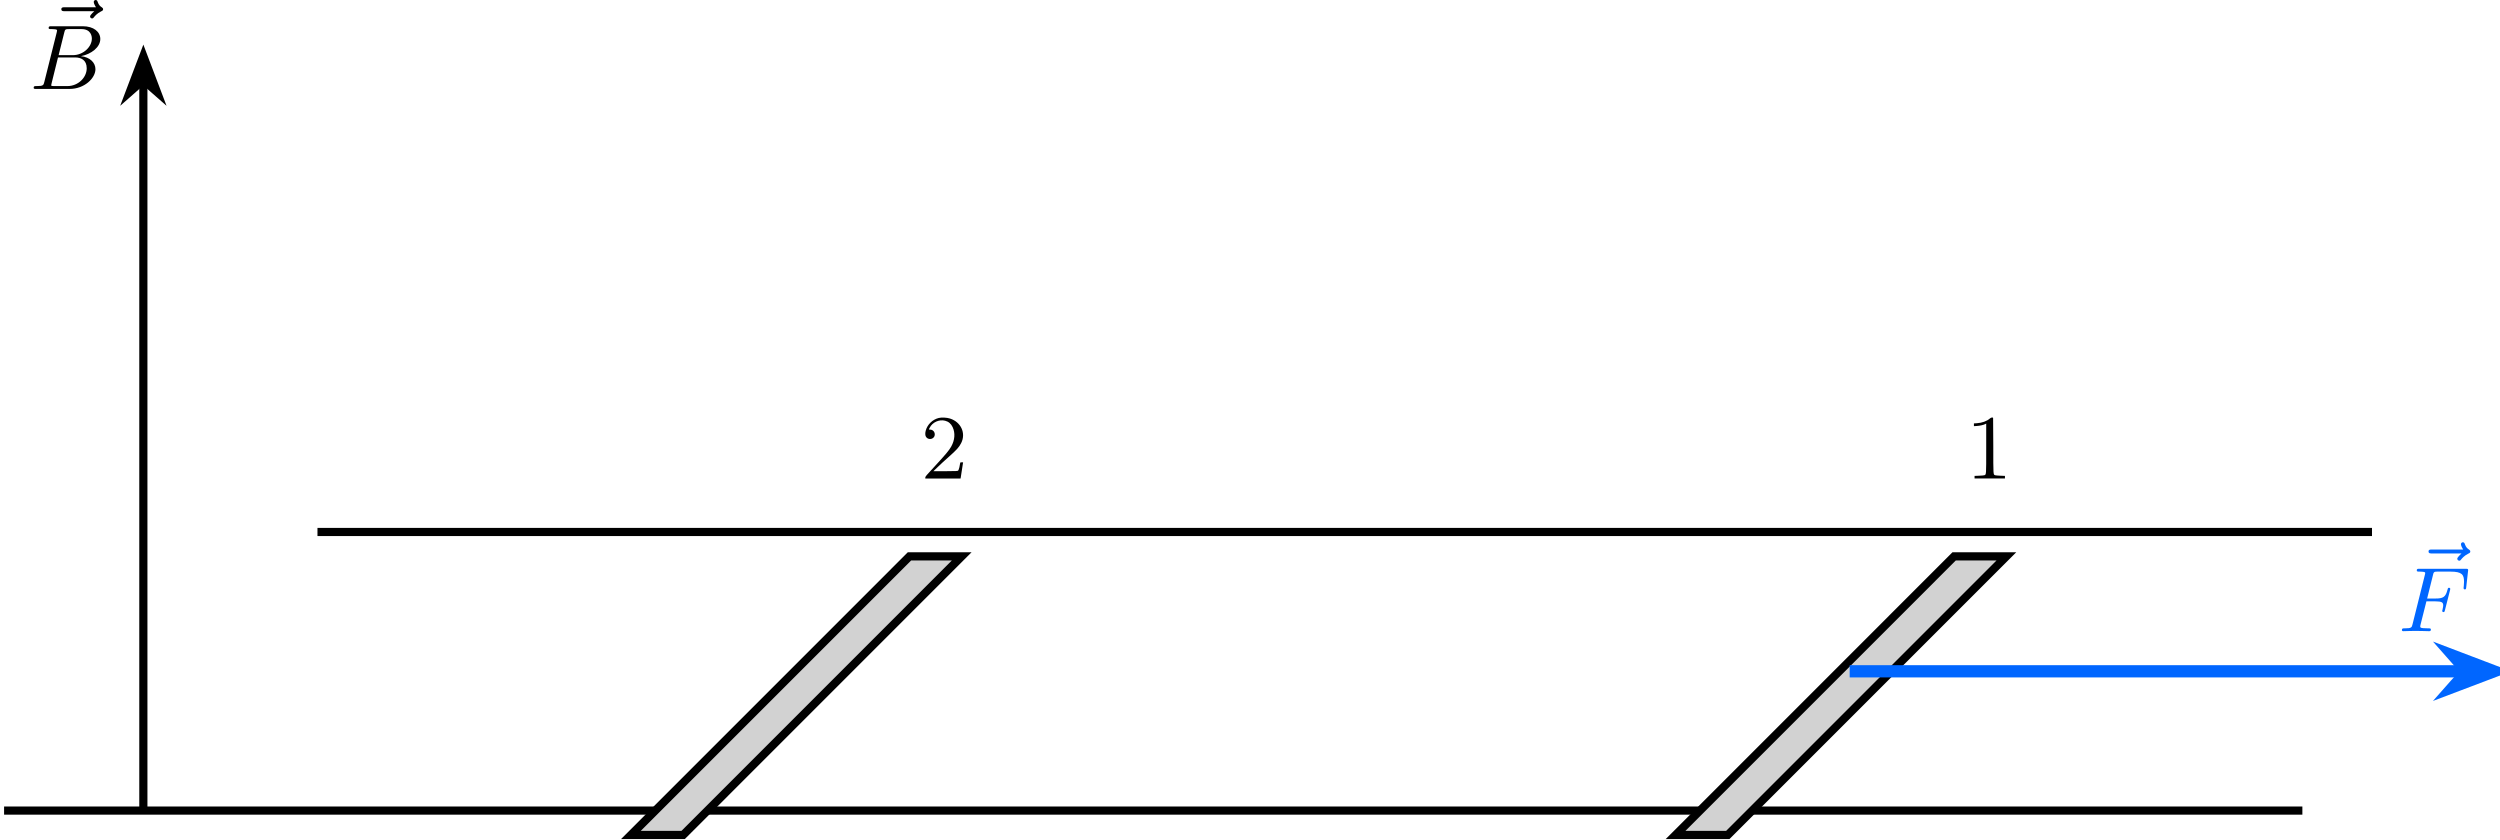
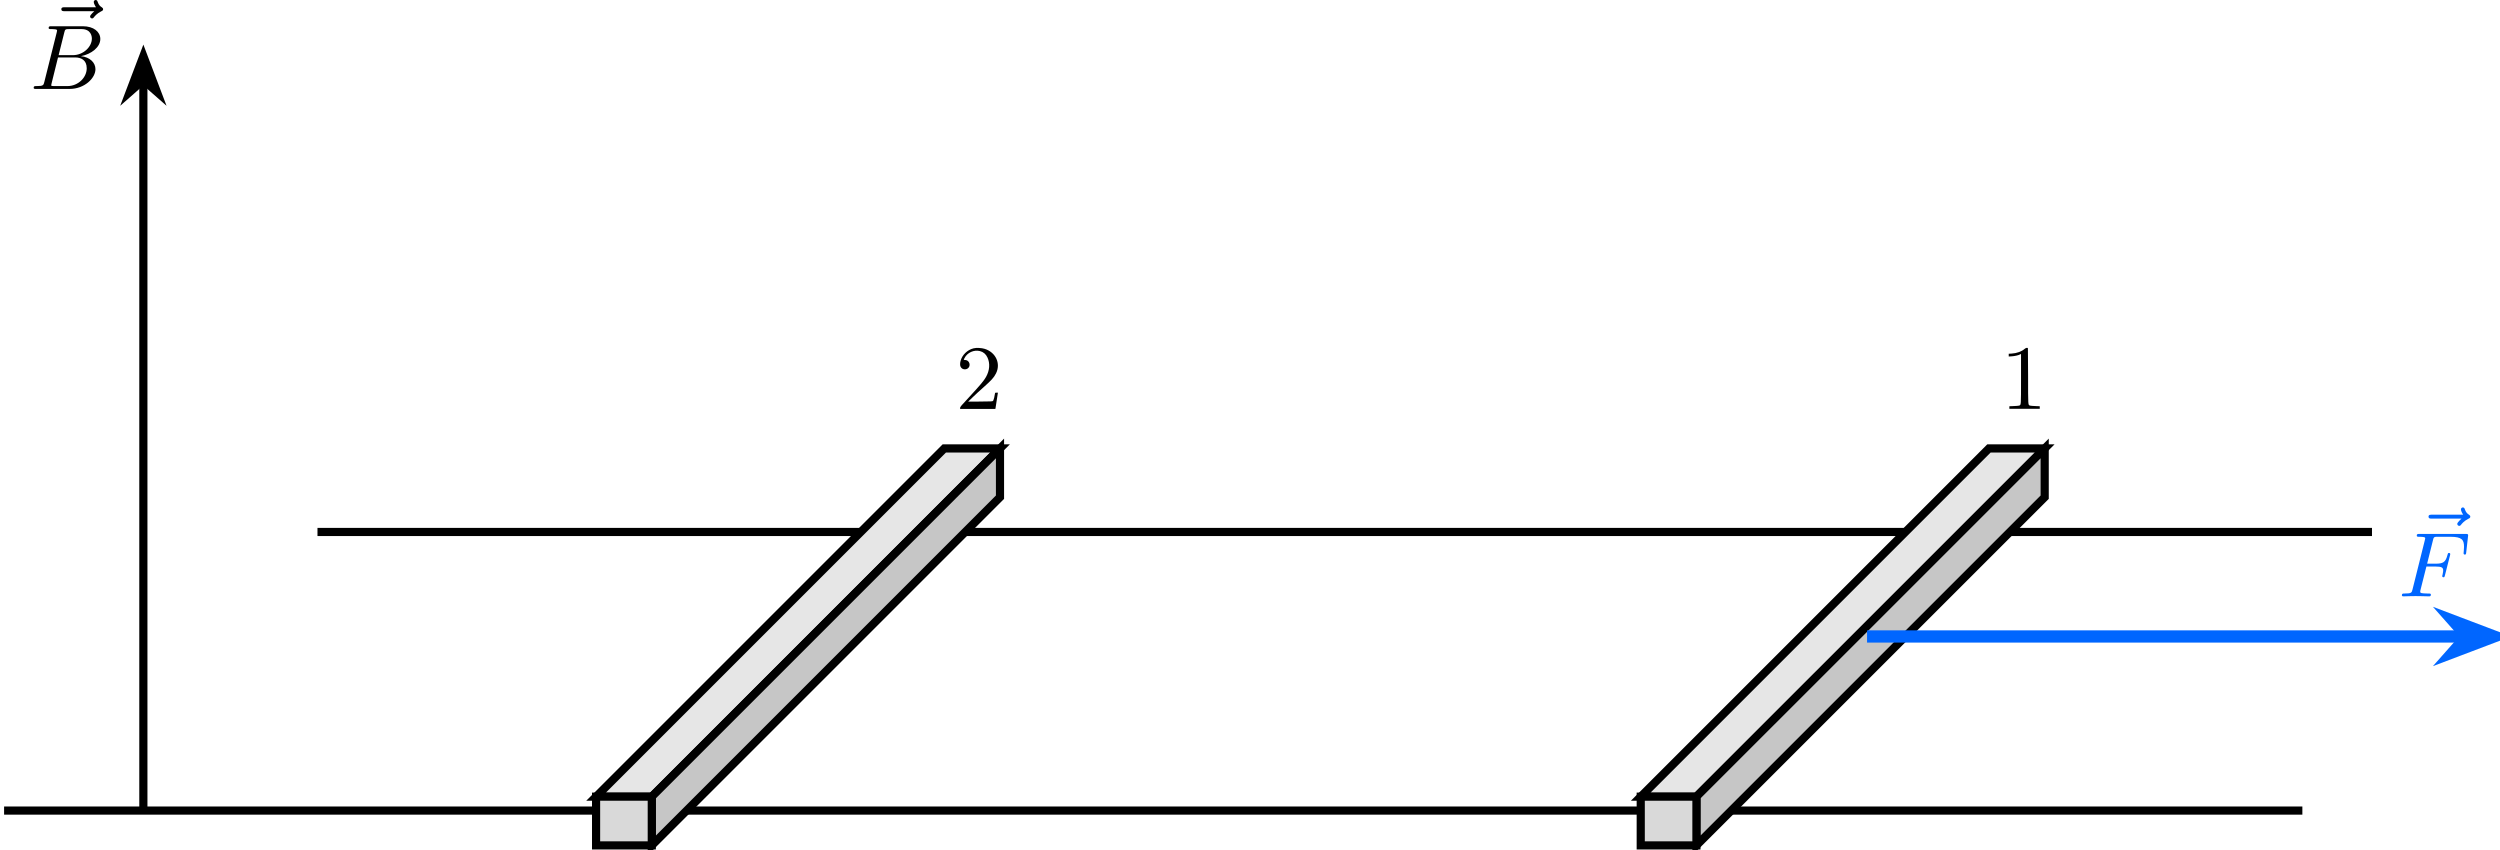
- <svg xmlns="http://www.w3.org/2000/svg" xmlns:xlink="http://www.w3.org/1999/xlink" version="1.1" width="317.475pt" height="106.551pt" viewBox="-69.555 -66.693 244.211 81.962">
+ <svg xmlns="http://www.w3.org/2000/svg" xmlns:xlink="http://www.w3.org/1999/xlink" version="1.1" width="317.475pt" height="107.876pt" viewBox="-69.555 -66.693 244.211 82.982">
  <defs>
    <path id="g1-49" d="M2.376-5.855C2.107-5.613 1.614-5.434 1.13-5.407L.834-5.389V-5.254V-5.12L1.13-5.138C1.417-5.156 1.784-5.236 1.946-5.326L2.035-5.371V-2.95C2.035-.287 2.044-.395 1.847-.323C1.793-.305 1.56-.287 1.327-.278L.897-.26V-.134V-.009H2.376H3.865V-.134V-.26L3.434-.278C3.201-.287 2.968-.305 2.914-.323C2.717-.395 2.726-.26 2.726-3.201C2.726-4.671 2.717-5.891 2.708-5.918C2.672-6.007 2.511-5.972 2.376-5.855Z" />
    <path id="g1-50" d="M1.757-5.918C1.148-5.765 .646-5.272 .493-4.689C.43-4.456 .43-4.232 .502-4.107C.664-3.784 1.157-3.784 1.327-4.107C1.47-4.411 1.273-4.77 .941-4.779C.87-4.779 .807-4.788 .807-4.806C.807-4.815 .834-4.896 .879-4.967C1.148-5.505 1.811-5.801 2.385-5.649C2.717-5.568 2.968-5.353 3.12-5.021C3.389-4.447 3.335-3.757 2.977-3.12C2.771-2.753 2.448-2.367 1.399-1.228C.529-.296 .448-.197 .448-.099V0H2.17H3.891L3.909-.09C3.918-.143 3.963-.457 4.017-.789C4.062-1.121 4.116-1.435 4.125-1.488L4.142-1.587H3.999C3.873-1.587 3.865-1.587 3.847-1.47C3.802-1.175 3.748-.959 3.703-.861C3.658-.753 3.658-.753 3.425-.735C3.3-.726 2.753-.717 2.215-.717H1.237L1.695-1.157C1.937-1.39 2.394-1.82 2.708-2.089C3.524-2.815 3.739-3.049 3.954-3.47C4.438-4.429 3.936-5.523 2.86-5.864C2.555-5.963 2.026-5.99 1.757-5.918Z" />
    <path id="g0-66" d="M1.462-.681C1.381-.359 1.363-.278 .69-.278C.52-.278 .421-.278 .421-.117C.421 0 .511 0 .672 0H3.936C5.389 0 6.456-1.058 6.456-1.928C6.456-2.564 5.927-3.102 5.039-3.201C6.061-3.398 6.931-4.08 6.931-4.878C6.931-5.577 6.285-6.124 5.218-6.124H2.152C1.991-6.124 1.883-6.124 1.883-5.963C1.883-5.846 1.964-5.846 2.152-5.846C2.188-5.846 2.349-5.846 2.493-5.828C2.645-5.81 2.708-5.792 2.708-5.694C2.708-5.649 2.699-5.613 2.672-5.514L1.462-.681ZM2.86-3.3L3.407-5.496C3.488-5.819 3.506-5.846 3.882-5.846H5.093C6.025-5.846 6.106-5.138 6.106-4.914C6.106-4.116 5.272-3.3 4.259-3.3H2.86ZM2.43-.278C2.304-.278 2.286-.278 2.251-.287C2.161-.296 2.134-.305 2.134-.368C2.134-.395 2.134-.412 2.179-.574L2.798-3.075H4.483C5.039-3.075 5.604-2.833 5.604-2.017C5.604-1.13 4.788-.278 3.712-.278H2.43Z" />
    <path id="g0-70" d="M2.789-2.914H3.667C4.304-2.914 4.429-2.806 4.429-2.52C4.429-2.493 4.42-2.331 4.367-2.116C4.331-2.008 4.331-2 4.331-1.982C4.331-1.946 4.358-1.865 4.456-1.865S4.564-1.91 4.6-2.053L5.093-3.99C5.102-4.026 5.12-4.08 5.12-4.125C5.12-4.178 5.084-4.241 4.994-4.241C4.896-4.241 4.878-4.178 4.842-4.026C4.663-3.327 4.411-3.192 3.685-3.192H2.86C2.977-3.685 3.434-5.523 3.47-5.64C3.533-5.819 3.631-5.819 3.9-5.819H5.138C6.267-5.819 6.465-5.523 6.465-4.833C6.465-4.528 6.42-4.286 6.42-4.214S6.465-4.08 6.545-4.08C6.653-4.08 6.662-4.142 6.68-4.304L6.868-5.972C6.868-6.097 6.779-6.097 6.608-6.097H2.116C1.937-6.097 1.847-6.097 1.847-5.936C1.847-5.819 1.937-5.819 2.125-5.819C2.161-5.819 2.322-5.819 2.466-5.801C2.663-5.774 2.672-5.738 2.672-5.658C2.672-5.631 2.672-5.613 2.627-5.452L1.435-.681C1.354-.359 1.336-.278 .664-.278C.493-.278 .395-.278 .395-.117C.395-.063 .421 0 .529 0C.628 0 1.049-.009 1.139-.018C1.21-.027 1.524-.027 1.722-.027C1.892-.027 2.143-.018 2.358-.018S2.824 0 3.04 0C3.111 0 3.228 0 3.228-.161C3.228-.278 3.138-.278 2.95-.278C2.932-.278 2.699-.278 2.484-.296C2.206-.323 2.188-.359 2.188-.466C2.188-.484 2.188-.538 2.224-.672L2.789-2.914Z" />
    <path id="g0-126" d="M4.86-5.326C4.842-5.308 4.447-4.958 4.447-4.815C4.447-4.707 4.537-4.618 4.645-4.618C4.734-4.618 4.779-4.68 4.815-4.725C4.914-4.851 5.12-5.102 5.523-5.308C5.631-5.353 5.721-5.398 5.721-5.523C5.721-5.622 5.631-5.676 5.586-5.712C5.452-5.792 5.299-5.927 5.2-6.205C5.165-6.312 5.129-6.42 4.994-6.42C4.914-6.42 4.806-6.357 4.806-6.223C4.806-6.061 4.985-5.765 5.021-5.712H1.973C1.82-5.712 1.641-5.712 1.641-5.523C1.641-5.326 1.811-5.326 1.973-5.326H4.86Z" />
  </defs>
  <g id="page1">
    <path d="M-69.156 12.488H155.351" stroke="#000" fill="none" stroke-width=".797" stroke-miterlimit="10" />
    <path d="M-38.543-14.727H162.152" stroke="#000" fill="none" stroke-width=".797" stroke-miterlimit="10" />
    <path d="M-55.551 12.488V-58.68" stroke="#000" fill="none" stroke-width=".797" stroke-miterlimit="10" />
    <path d="M-55.551-61.211L-56.875-57.715L-55.551-58.879L-54.227-57.715Z" />
    <path d="M-55.551-61.211L-56.875-57.715L-55.551-58.879L-54.227-57.715Z" stroke="#000" fill="none" stroke-width=".797" stroke-miterlimit="10" />
    <g transform="matrix(1 0 0 1 -11.138 -70.494)">
      <use x="-54.066" y="10.221" xlink:href="#g0-126" />
      <use x="-55.55" y="12.488" xlink:href="#g0-66" />
    </g>
-     <path d="M-7.926 14.871H-2.824L24.387-12.344H19.285Z" fill="#d2d2d2" />
-     <path d="M-7.926 14.871H-2.824L24.387-12.344H19.285Z" stroke="#000" fill="none" stroke-width=".797" stroke-miterlimit="10" />
-     <path d="M94.121 14.871H99.223L126.437-12.344H121.332Z" fill="#d2d2d2" />
-     <path d="M94.121 14.871H99.223L126.437-12.344H121.332Z" stroke="#000" fill="none" stroke-width=".797" stroke-miterlimit="10" />
-     <g transform="matrix(1 0 0 1 75.9337 -32.4328)">
+     <path d="M-11.328 11.129H-5.887L28.129-22.887H22.688Z" fill="#e6e6e6" />
+     <path d="M-11.328 11.129H-5.887L28.129-22.887H22.688Z" stroke="#000" fill="none" stroke-width=".797" stroke-miterlimit="10" />
+     <path d="M-5.887 15.891L28.129-18.125V-22.887L-5.887 11.129Z" fill="#c6c6c6" />
+     <path d="M-5.887 15.891L28.129-18.125V-22.887L-5.887 11.129Z" stroke="#000" fill="none" stroke-width=".797" stroke-miterlimit="10" />
+     <path d="M-11.328 15.891H-5.887V11.129H-11.328Z" fill="#d9d9d9" />
+     <path d="M-11.328 15.891H-5.887V11.129H-11.328Z" stroke="#000" fill="none" stroke-width=".797" stroke-miterlimit="10" />
+     <path d="M90.719 11.129H96.16L130.18-22.887H124.734Z" fill="#e6e6e6" />
+     <path d="M90.719 11.129H96.16L130.18-22.887H124.734Z" stroke="#000" fill="none" stroke-width=".797" stroke-miterlimit="10" />
+     <path d="M96.16 15.891L130.18-18.125V-22.887L96.16 11.129Z" fill="#c6c6c6" />
+     <path d="M96.16 15.891L130.18-18.125V-22.887L96.16 11.129Z" stroke="#000" fill="none" stroke-width=".797" stroke-miterlimit="10" />
+     <path d="M90.719 15.891H96.16V11.129H90.719Z" fill="#d9d9d9" />
+     <path d="M90.719 15.891H96.16V11.129H90.719Z" stroke="#000" fill="none" stroke-width=".797" stroke-miterlimit="10" />
+     <g transform="matrix(1 0 0 1 79.335 -39.236)">
      <use x="-55.55" y="12.488" xlink:href="#g1-50" />
    </g>
-     <g transform="matrix(1 0 0 1 177.9819 -32.4328)">
+     <g transform="matrix(1 0 0 1 181.3829 -39.236)">
      <use x="-55.55" y="12.488" xlink:href="#g1-49" />
    </g>
-     <path d="M111.129-1.117H171.168" stroke="#06f" fill="none" stroke-width="1.196" stroke-miterlimit="10" />
-     <path d="M174.059-1.117L170.156-2.602L171.465-1.117L170.156 .363Z" fill="#06f" />
-     <path d="M174.059-1.117L170.156-2.602L171.465-1.117L170.156 .363Z" stroke="#06f" fill="none" stroke-width="1.196" stroke-miterlimit="10" />
-     <g fill="#06f" transform="matrix(1 0 0 1 220.2279 -17.52371)">
+     <path d="M112.828-4.519H171.168" stroke="#06f" fill="none" stroke-width="1.196" stroke-miterlimit="10" />
+     <path d="M174.059-4.52L170.156-6L171.465-4.52L170.156-3.039Z" fill="#06f" />
+     <path d="M174.059-4.52L170.156-6L171.465-4.52L170.156-3.039Z" stroke="#06f" fill="none" stroke-width="1.196" stroke-miterlimit="10" />
+     <g fill="#06f" transform="matrix(1 0 0 1 220.2279 -20.92552)">
      <use x="-54.193" y="10.221" xlink:href="#g0-126" />
      <use x="-55.55" y="12.488" xlink:href="#g0-70" />
    </g>
  </g>
</svg>
